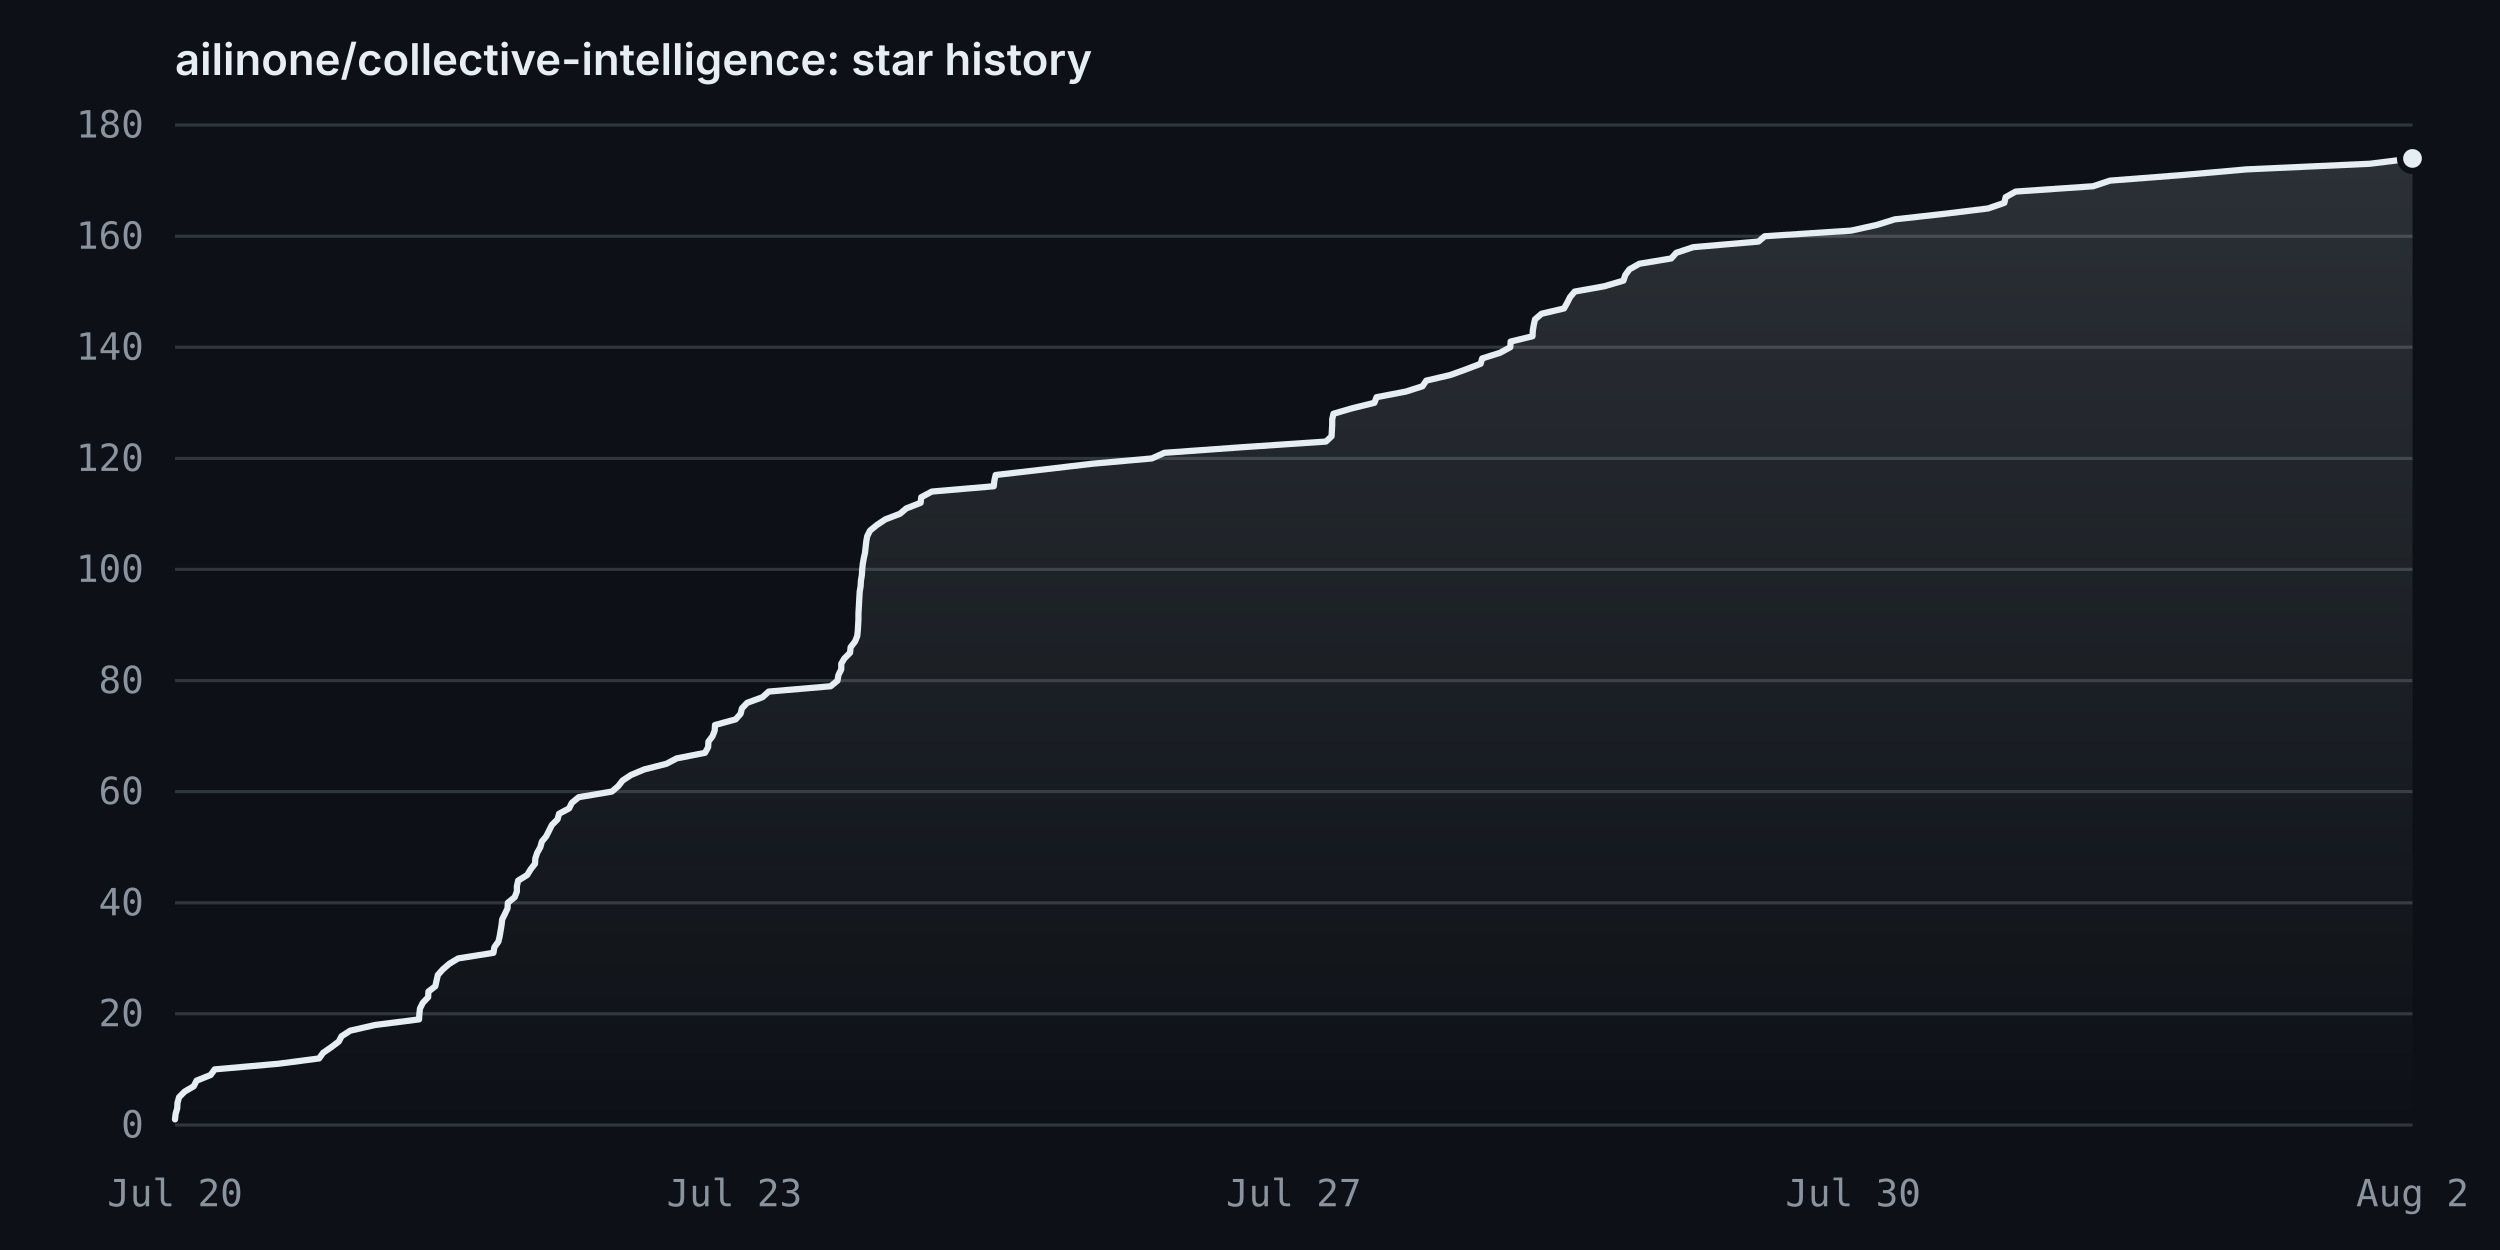
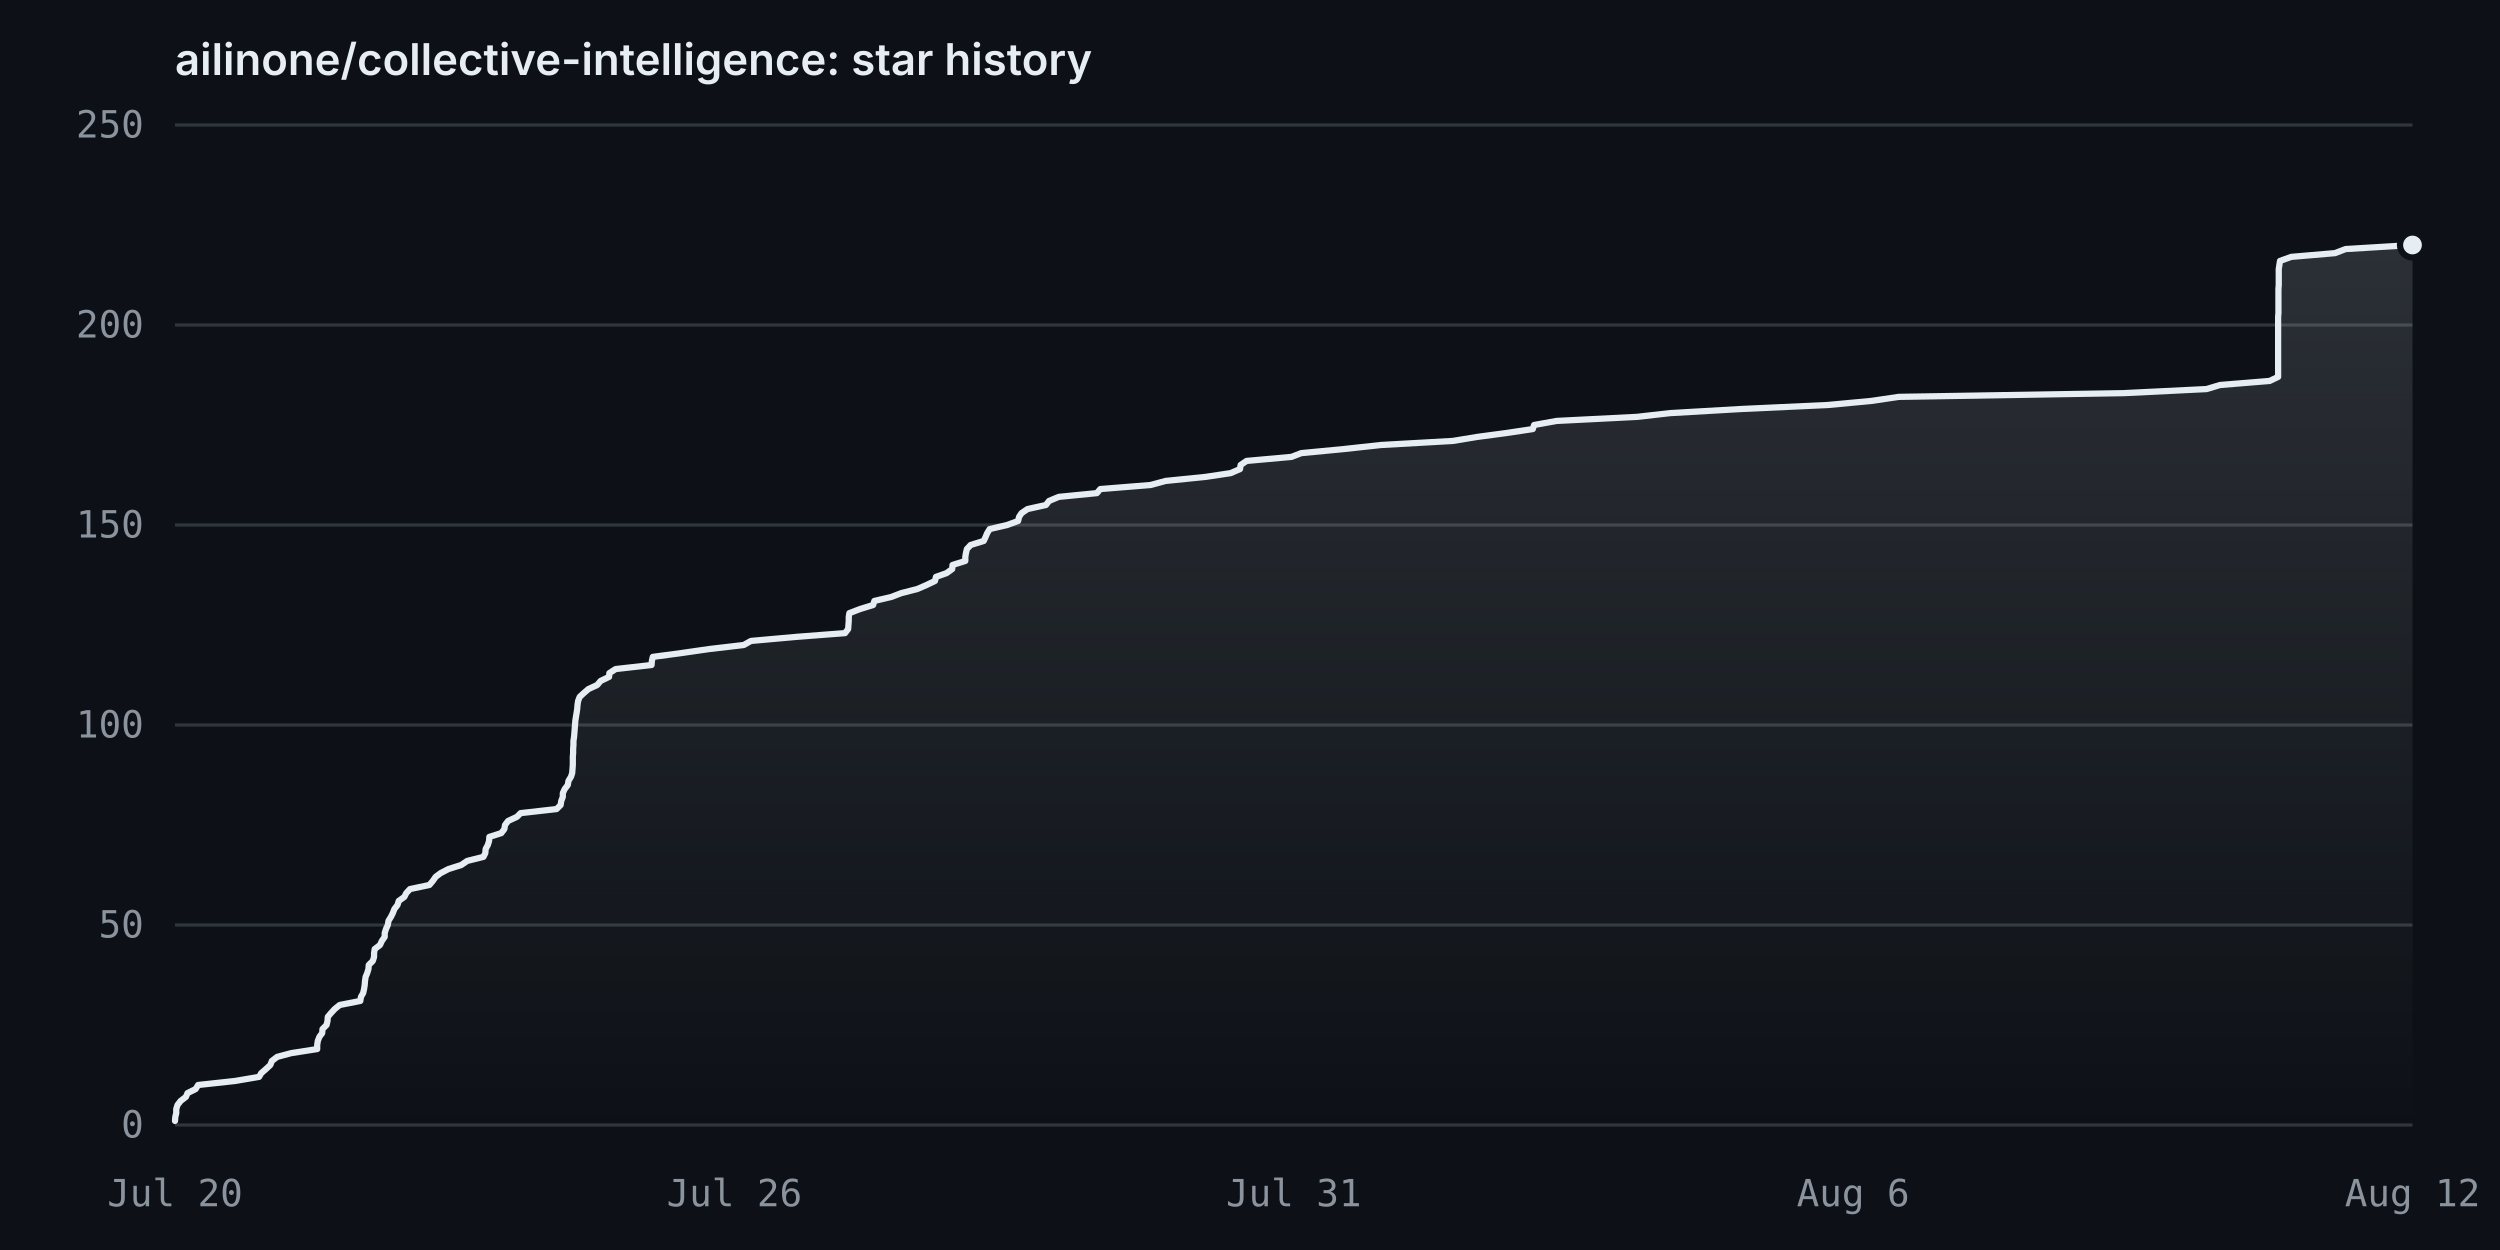
<svg xmlns="http://www.w3.org/2000/svg" viewBox="0 0 800 400" width="800" height="400" role="img" aria-label="Cumulative GitHub stars over time for ailinone/collective-intelligence">
  <rect x="0" y="0" width="800" height="400" fill="#0d1117" />
  <text x="56" y="24" font-size="14" font-weight="600" fill="#e6edf3" font-family="-apple-system, Segoe UI, sans-serif">ailinone/collective-intelligence: star history</text>
  <g>
    <line x1="56" y1="360.0" x2="772" y2="360.0" stroke="#30363d" stroke-width="1" />
-     <line x1="56" y1="324.4" x2="772" y2="324.4" stroke="#30363d" stroke-width="1" />
-     <line x1="56" y1="288.9" x2="772" y2="288.9" stroke="#30363d" stroke-width="1" />
-     <line x1="56" y1="253.3" x2="772" y2="253.3" stroke="#30363d" stroke-width="1" />
-     <line x1="56" y1="217.8" x2="772" y2="217.8" stroke="#30363d" stroke-width="1" />
-     <line x1="56" y1="182.2" x2="772" y2="182.2" stroke="#30363d" stroke-width="1" />
-     <line x1="56" y1="146.7" x2="772" y2="146.7" stroke="#30363d" stroke-width="1" />
-     <line x1="56" y1="111.1" x2="772" y2="111.1" stroke="#30363d" stroke-width="1" />
-     <line x1="56" y1="75.6" x2="772" y2="75.6" stroke="#30363d" stroke-width="1" />
+     <line x1="56" y1="296.0" x2="772" y2="296.0" stroke="#30363d" stroke-width="1" />
+     <line x1="56" y1="232.0" x2="772" y2="232.0" stroke="#30363d" stroke-width="1" />
+     <line x1="56" y1="168.0" x2="772" y2="168.0" stroke="#30363d" stroke-width="1" />
+     <line x1="56" y1="104.0" x2="772" y2="104.0" stroke="#30363d" stroke-width="1" />
    <line x1="56" y1="40.0" x2="772" y2="40.0" stroke="#30363d" stroke-width="1" />
    <text x="46" y="364.0" text-anchor="end" font-size="12" fill="#8b949e" font-family="ui-monospace, Consolas, monospace">0</text>
-     <text x="46" y="328.4" text-anchor="end" font-size="12" fill="#8b949e" font-family="ui-monospace, Consolas, monospace">20</text>
-     <text x="46" y="292.9" text-anchor="end" font-size="12" fill="#8b949e" font-family="ui-monospace, Consolas, monospace">40</text>
-     <text x="46" y="257.3" text-anchor="end" font-size="12" fill="#8b949e" font-family="ui-monospace, Consolas, monospace">60</text>
-     <text x="46" y="221.8" text-anchor="end" font-size="12" fill="#8b949e" font-family="ui-monospace, Consolas, monospace">80</text>
-     <text x="46" y="186.2" text-anchor="end" font-size="12" fill="#8b949e" font-family="ui-monospace, Consolas, monospace">100</text>
-     <text x="46" y="150.7" text-anchor="end" font-size="12" fill="#8b949e" font-family="ui-monospace, Consolas, monospace">120</text>
-     <text x="46" y="115.1" text-anchor="end" font-size="12" fill="#8b949e" font-family="ui-monospace, Consolas, monospace">140</text>
-     <text x="46" y="79.6" text-anchor="end" font-size="12" fill="#8b949e" font-family="ui-monospace, Consolas, monospace">160</text>
-     <text x="46" y="44.0" text-anchor="end" font-size="12" fill="#8b949e" font-family="ui-monospace, Consolas, monospace">180</text>
+     <text x="46" y="300.0" text-anchor="end" font-size="12" fill="#8b949e" font-family="ui-monospace, Consolas, monospace">50</text>
+     <text x="46" y="236.0" text-anchor="end" font-size="12" fill="#8b949e" font-family="ui-monospace, Consolas, monospace">100</text>
+     <text x="46" y="172.0" text-anchor="end" font-size="12" fill="#8b949e" font-family="ui-monospace, Consolas, monospace">150</text>
+     <text x="46" y="108.0" text-anchor="end" font-size="12" fill="#8b949e" font-family="ui-monospace, Consolas, monospace">200</text>
+     <text x="46" y="44.0" text-anchor="end" font-size="12" fill="#8b949e" font-family="ui-monospace, Consolas, monospace">250</text>
    <text x="56.0" y="386" text-anchor="middle" font-size="12" fill="#8b949e" font-family="ui-monospace, Consolas, monospace">Jul 20</text>
-     <text x="235.0" y="386" text-anchor="middle" font-size="12" fill="#8b949e" font-family="ui-monospace, Consolas, monospace">Jul 23</text>
-     <text x="414.0" y="386" text-anchor="middle" font-size="12" fill="#8b949e" font-family="ui-monospace, Consolas, monospace">Jul 27</text>
-     <text x="593.0" y="386" text-anchor="middle" font-size="12" fill="#8b949e" font-family="ui-monospace, Consolas, monospace">Jul 30</text>
-     <text x="772.0" y="386" text-anchor="middle" font-size="12" fill="#8b949e" font-family="ui-monospace, Consolas, monospace">Aug 2</text>
+     <text x="235.0" y="386" text-anchor="middle" font-size="12" fill="#8b949e" font-family="ui-monospace, Consolas, monospace">Jul 26</text>
+     <text x="414.0" y="386" text-anchor="middle" font-size="12" fill="#8b949e" font-family="ui-monospace, Consolas, monospace">Jul 31</text>
+     <text x="593.0" y="386" text-anchor="middle" font-size="12" fill="#8b949e" font-family="ui-monospace, Consolas, monospace">Aug 6</text>
+     <text x="772.0" y="386" text-anchor="middle" font-size="12" fill="#8b949e" font-family="ui-monospace, Consolas, monospace">Aug 12</text>
  </g>
-   <path d="M56.0,358.2 L56.2,356.4 L56.7,354.7 L56.8,352.9 L57.3,351.1 L59.1,349.3 L62.0,347.6 L62.9,345.8 L67.4,344.0 L68.7,342.2 L89.1,340.4 L102.1,338.7 L103.4,336.9 L106.0,335.1 L108.4,333.3 L109.3,331.6 L112.1,329.8 L120.0,328.0 L134.1,326.2 L134.2,324.4 L134.4,322.7 L135.3,320.9 L137.0,319.1 L137.1,317.3 L139.3,315.6 L139.7,313.8 L140.1,312.0 L141.7,310.2 L143.8,308.4 L146.6,306.7 L157.9,304.9 L158.2,303.1 L159.5,301.3 L159.9,299.6 L160.2,297.8 L160.5,296.0 L160.7,294.2 L161.6,292.4 L162.4,290.7 L162.5,288.9 L164.7,287.1 L165.4,285.3 L165.4,283.6 L165.8,281.8 L168.7,280.0 L169.8,278.2 L171.2,276.4 L171.3,274.7 L171.9,272.9 L172.9,271.1 L173.4,269.3 L174.8,267.6 L175.7,265.8 L176.6,264.0 L178.4,262.2 L178.9,260.4 L182.1,258.7 L183.0,256.9 L185.2,255.1 L195.8,253.3 L197.8,251.6 L199.2,249.8 L201.9,248.0 L206.2,246.2 L213.3,244.4 L216.5,242.7 L225.6,240.9 L226.6,239.1 L226.7,237.3 L228.0,235.6 L228.7,233.8 L228.8,232.0 L235.4,230.2 L237.0,228.4 L237.4,226.7 L239.1,224.9 L244.0,223.1 L246.0,221.3 L265.8,219.6 L268.0,217.8 L268.3,216.0 L269.2,214.2 L269.2,212.4 L270.2,210.7 L272.0,208.9 L272.2,207.1 L273.6,205.3 L274.3,203.6 L274.5,201.8 L274.6,200.0 L274.7,198.2 L274.7,196.4 L274.8,194.7 L274.9,192.9 L275.0,191.1 L275.1,189.3 L275.4,187.6 L275.5,185.8 L275.8,184.0 L275.9,182.2 L276.1,180.4 L276.4,178.7 L276.8,176.9 L277.0,175.1 L277.2,173.3 L277.5,171.6 L278.4,169.8 L280.6,168.0 L283.3,166.2 L288.0,164.4 L290.0,162.7 L294.6,160.9 L294.8,159.1 L298.2,157.3 L318.0,155.6 L318.2,153.8 L318.6,152.0 L334.2,150.2 L349.5,148.4 L368.6,146.7 L372.6,144.9 L397.6,143.1 L424.3,141.3 L426.1,139.6 L426.2,137.8 L426.3,136.0 L426.3,134.2 L426.7,132.4 L432.5,130.7 L439.8,128.9 L440.5,127.1 L449.9,125.3 L455.2,123.6 L456.4,121.8 L464.1,120.0 L469.1,118.2 L473.8,116.4 L474.3,114.7 L480.0,112.9 L483.3,111.1 L483.4,109.3 L490.4,107.6 L490.5,105.8 L490.8,104.0 L491.2,102.2 L493.3,100.4 L500.5,98.7 L501.5,96.9 L502.4,95.1 L503.9,93.3 L513.4,91.6 L519.5,89.8 L520.1,88.0 L521.4,86.2 L524.6,84.4 L534.8,82.7 L536.4,80.9 L541.8,79.1 L562.7,77.3 L564.7,75.6 L592.3,73.8 L600.5,72.0 L606.3,70.2 L622.4,68.4 L636.2,66.7 L641.4,64.9 L641.8,63.1 L645.0,61.3 L669.8,59.6 L675.2,57.8 L698.5,56.0 L718.9,54.2 L758.4,52.4 L772.0,50.7 L772.0,360.0 L56.0,360.0 Z" fill="url(#fill-dark)" stroke="none" />
-   <path d="M56.0,358.2 L56.2,356.4 L56.7,354.7 L56.8,352.9 L57.3,351.1 L59.1,349.3 L62.0,347.6 L62.9,345.8 L67.4,344.0 L68.7,342.2 L89.1,340.4 L102.1,338.7 L103.4,336.9 L106.0,335.1 L108.4,333.3 L109.3,331.6 L112.1,329.8 L120.0,328.0 L134.1,326.2 L134.2,324.4 L134.4,322.7 L135.3,320.9 L137.0,319.1 L137.1,317.3 L139.3,315.6 L139.7,313.8 L140.1,312.0 L141.7,310.2 L143.8,308.4 L146.6,306.7 L157.9,304.9 L158.2,303.1 L159.5,301.3 L159.9,299.6 L160.2,297.8 L160.5,296.0 L160.7,294.2 L161.6,292.4 L162.4,290.7 L162.5,288.9 L164.7,287.1 L165.4,285.3 L165.4,283.6 L165.8,281.8 L168.7,280.0 L169.8,278.2 L171.2,276.4 L171.3,274.7 L171.9,272.9 L172.9,271.1 L173.4,269.3 L174.8,267.6 L175.7,265.8 L176.6,264.0 L178.4,262.2 L178.9,260.4 L182.1,258.7 L183.0,256.9 L185.2,255.1 L195.8,253.3 L197.8,251.6 L199.2,249.8 L201.9,248.0 L206.2,246.2 L213.3,244.4 L216.5,242.7 L225.6,240.9 L226.6,239.1 L226.7,237.3 L228.0,235.6 L228.7,233.8 L228.8,232.0 L235.4,230.2 L237.0,228.4 L237.4,226.7 L239.1,224.9 L244.0,223.1 L246.0,221.3 L265.8,219.6 L268.0,217.8 L268.3,216.0 L269.2,214.2 L269.2,212.4 L270.2,210.7 L272.0,208.9 L272.2,207.1 L273.6,205.3 L274.3,203.6 L274.5,201.8 L274.6,200.0 L274.7,198.2 L274.7,196.4 L274.8,194.7 L274.9,192.9 L275.0,191.1 L275.1,189.3 L275.4,187.6 L275.5,185.8 L275.8,184.0 L275.9,182.2 L276.1,180.4 L276.4,178.7 L276.8,176.9 L277.0,175.1 L277.2,173.3 L277.5,171.6 L278.4,169.8 L280.6,168.0 L283.3,166.2 L288.0,164.4 L290.0,162.7 L294.6,160.9 L294.8,159.1 L298.2,157.3 L318.0,155.6 L318.2,153.8 L318.6,152.0 L334.2,150.2 L349.5,148.4 L368.6,146.7 L372.6,144.9 L397.6,143.1 L424.3,141.3 L426.1,139.6 L426.2,137.8 L426.3,136.0 L426.3,134.2 L426.7,132.4 L432.5,130.7 L439.8,128.9 L440.5,127.1 L449.9,125.3 L455.2,123.6 L456.4,121.8 L464.1,120.0 L469.1,118.2 L473.8,116.4 L474.3,114.7 L480.0,112.9 L483.3,111.1 L483.4,109.3 L490.4,107.6 L490.5,105.8 L490.8,104.0 L491.2,102.2 L493.3,100.4 L500.5,98.7 L501.5,96.9 L502.4,95.1 L503.9,93.3 L513.4,91.6 L519.5,89.8 L520.1,88.0 L521.4,86.2 L524.6,84.4 L534.8,82.7 L536.4,80.9 L541.8,79.1 L562.7,77.3 L564.7,75.6 L592.3,73.8 L600.5,72.0 L606.3,70.2 L622.4,68.4 L636.2,66.7 L641.4,64.9 L641.8,63.1 L645.0,61.3 L669.8,59.6 L675.2,57.8 L698.5,56.0 L718.9,54.2 L758.4,52.4 L772.0,50.7" fill="none" stroke="#e6edf3" stroke-width="2" stroke-linejoin="round" stroke-linecap="round" />
-   <circle cx="772.0" cy="50.7" r="4" fill="#e6edf3" stroke="#0d1117" stroke-width="2" />
+   <path d="M56.0,358.7 L56.1,357.4 L56.4,356.2 L56.4,354.9 L56.8,353.6 L57.8,352.3 L59.5,351.0 L60.0,349.8 L62.6,348.5 L63.4,347.2 L75.3,345.9 L82.9,344.6 L83.6,343.4 L85.1,342.1 L86.5,340.8 L87.0,339.5 L88.7,338.2 L93.2,337.0 L101.5,335.7 L101.5,334.4 L101.7,333.1 L102.2,331.8 L103.1,330.6 L103.2,329.3 L104.5,328.0 L104.8,326.7 L104.9,325.4 L105.9,324.2 L107.1,322.9 L108.7,321.6 L115.3,320.3 L115.5,319.0 L116.2,317.8 L116.5,316.5 L116.7,315.2 L116.8,313.9 L117.0,312.6 L117.5,311.4 L117.9,310.1 L118.0,308.8 L119.3,307.5 L119.7,306.2 L119.7,305.0 L119.9,303.7 L121.6,302.4 L122.2,301.1 L123.1,299.8 L123.1,298.6 L123.5,297.3 L124.1,296.0 L124.3,294.7 L125.1,293.4 L125.7,292.2 L126.2,290.9 L127.2,289.6 L127.6,288.3 L129.4,287.0 L130.0,285.8 L131.2,284.5 L137.4,283.2 L138.5,281.9 L139.4,280.6 L141.0,279.4 L143.5,278.1 L147.6,276.8 L149.5,275.5 L154.7,274.2 L155.3,273.0 L155.4,271.7 L156.1,270.4 L156.5,269.1 L156.6,267.8 L160.4,266.6 L161.4,265.3 L161.6,264.0 L162.6,262.7 L165.4,261.4 L166.6,260.2 L178.1,258.9 L179.4,257.6 L179.6,256.3 L180.1,255.0 L180.1,253.8 L180.7,252.5 L181.7,251.2 L181.9,249.9 L182.7,248.6 L183.1,247.4 L183.2,246.1 L183.3,244.8 L183.3,243.5 L183.3,242.2 L183.4,241.0 L183.4,239.7 L183.5,238.4 L183.5,237.1 L183.7,235.8 L183.8,234.6 L183.9,233.3 L184.0,232.0 L184.1,230.7 L184.3,229.4 L184.5,228.2 L184.7,226.9 L184.8,225.6 L185.0,224.3 L185.5,223.0 L186.8,221.8 L188.3,220.5 L191.1,219.2 L192.2,217.9 L194.9,216.6 L195.0,215.4 L197.0,214.1 L208.5,212.8 L208.6,211.5 L208.9,210.2 L217.9,209.0 L226.9,207.7 L238.0,206.4 L240.3,205.1 L254.8,203.8 L270.4,202.6 L271.4,201.3 L271.5,200.0 L271.6,198.7 L271.6,197.4 L271.8,196.2 L275.2,194.9 L279.4,193.6 L279.8,192.3 L285.3,191.0 L288.4,189.8 L293.5,188.5 L296.5,187.2 L299.2,185.9 L299.5,184.6 L302.9,183.4 L304.7,182.1 L304.8,180.8 L308.9,179.5 L308.9,178.2 L309.1,177.0 L309.4,175.7 L310.6,174.4 L314.8,173.1 L315.4,171.8 L315.9,170.6 L316.7,169.3 L322.3,168.0 L325.8,166.7 L326.1,165.4 L326.9,164.2 L328.8,162.9 L334.7,161.6 L335.7,160.3 L338.8,159.0 L351.0,157.8 L352.1,156.5 L368.2,155.2 L373.0,153.9 L385.8,152.6 L393.8,151.4 L396.8,150.1 L397.0,148.8 L398.9,147.5 L413.3,146.2 L416.4,145.0 L430.0,143.7 L441.9,142.4 L464.9,141.1 L472.8,139.8 L481.8,138.6 L490.5,137.3 L490.9,136.0 L498.1,134.7 L523.8,133.4 L534.4,132.2 L556.8,130.9 L584.9,129.6 L598.8,128.3 L607.6,127.0 L679.7,125.8 L706.1,124.5 L710.4,123.2 L726.3,121.9 L729.0,120.6 L729.0,119.4 L729.0,118.1 L729.0,116.8 L729.0,115.5 L729.0,114.2 L729.0,113.0 L729.0,111.7 L729.0,110.4 L729.0,109.1 L729.0,107.8 L729.0,106.6 L729.0,105.3 L729.0,104.0 L729.0,102.7 L729.0,101.4 L729.1,100.2 L729.1,98.9 L729.1,97.6 L729.1,96.3 L729.1,95.0 L729.1,93.8 L729.1,92.5 L729.2,91.2 L729.2,89.9 L729.2,88.6 L729.2,87.4 L729.2,86.1 L729.4,84.8 L729.6,83.5 L733.2,82.2 L747.2,81.0 L750.6,79.7 L772.0,78.4 L772.0,360.0 L56.0,360.0 Z" fill="url(#fill-dark)" stroke="none" />
+   <path d="M56.0,358.7 L56.1,357.4 L56.4,356.2 L56.4,354.9 L56.8,353.6 L57.8,352.3 L59.5,351.0 L60.0,349.8 L62.6,348.5 L63.4,347.2 L75.3,345.9 L82.9,344.6 L83.6,343.4 L85.1,342.1 L86.5,340.8 L87.0,339.5 L88.7,338.2 L93.2,337.0 L101.5,335.7 L101.5,334.4 L101.7,333.1 L102.2,331.8 L103.1,330.6 L103.2,329.3 L104.5,328.0 L104.8,326.7 L104.9,325.4 L105.9,324.2 L107.1,322.9 L108.7,321.6 L115.3,320.3 L115.5,319.0 L116.2,317.8 L116.5,316.5 L116.7,315.2 L116.8,313.9 L117.0,312.6 L117.5,311.4 L117.9,310.1 L118.0,308.8 L119.3,307.5 L119.7,306.2 L119.7,305.0 L119.9,303.7 L121.6,302.4 L122.2,301.1 L123.1,299.8 L123.1,298.6 L123.5,297.3 L124.1,296.0 L124.3,294.7 L125.1,293.4 L125.7,292.2 L126.2,290.9 L127.2,289.6 L127.6,288.3 L129.4,287.0 L130.0,285.8 L131.2,284.5 L137.4,283.2 L138.5,281.9 L139.4,280.6 L141.0,279.4 L143.5,278.1 L147.6,276.8 L149.5,275.5 L154.7,274.2 L155.3,273.0 L155.4,271.7 L156.1,270.4 L156.5,269.1 L156.6,267.8 L160.4,266.6 L161.4,265.3 L161.6,264.0 L162.6,262.7 L165.4,261.4 L166.6,260.2 L178.1,258.9 L179.4,257.6 L179.6,256.3 L180.1,255.0 L180.1,253.8 L180.7,252.5 L181.7,251.2 L181.9,249.9 L182.7,248.6 L183.1,247.4 L183.2,246.1 L183.3,244.8 L183.3,243.5 L183.3,242.2 L183.4,241.0 L183.4,239.7 L183.5,238.4 L183.5,237.1 L183.7,235.8 L183.8,234.6 L183.9,233.3 L184.0,232.0 L184.1,230.7 L184.3,229.4 L184.5,228.2 L184.7,226.9 L184.8,225.6 L185.0,224.3 L185.5,223.0 L186.8,221.8 L188.3,220.5 L191.1,219.2 L192.2,217.9 L194.9,216.6 L195.0,215.4 L197.0,214.1 L208.5,212.8 L208.6,211.5 L208.9,210.2 L217.9,209.0 L226.9,207.7 L238.0,206.4 L240.3,205.1 L254.8,203.8 L270.4,202.6 L271.4,201.3 L271.5,200.0 L271.6,198.7 L271.6,197.4 L271.8,196.2 L275.2,194.9 L279.4,193.6 L279.8,192.3 L285.3,191.0 L288.4,189.8 L293.5,188.5 L296.5,187.2 L299.2,185.9 L299.5,184.6 L302.9,183.4 L304.7,182.1 L304.8,180.8 L308.9,179.5 L308.9,178.2 L309.1,177.0 L309.4,175.7 L310.6,174.4 L314.8,173.1 L315.4,171.8 L315.9,170.6 L316.7,169.3 L322.3,168.0 L325.8,166.7 L326.1,165.4 L326.9,164.2 L328.8,162.9 L334.7,161.6 L335.7,160.3 L338.8,159.0 L351.0,157.8 L352.1,156.5 L368.2,155.2 L373.0,153.9 L385.8,152.6 L393.8,151.4 L396.8,150.1 L397.0,148.8 L398.9,147.5 L413.3,146.2 L416.4,145.0 L430.0,143.7 L441.9,142.4 L464.9,141.1 L472.8,139.8 L481.8,138.6 L490.5,137.3 L490.9,136.0 L498.1,134.7 L523.8,133.4 L534.4,132.2 L556.8,130.9 L584.9,129.6 L598.8,128.3 L607.6,127.0 L679.7,125.8 L706.1,124.5 L710.4,123.2 L726.3,121.9 L729.0,120.6 L729.0,119.4 L729.0,118.1 L729.0,116.8 L729.0,115.5 L729.0,114.2 L729.0,113.0 L729.0,111.7 L729.0,110.4 L729.0,109.1 L729.0,107.8 L729.0,106.6 L729.0,105.3 L729.0,104.0 L729.0,102.7 L729.0,101.4 L729.1,100.2 L729.1,98.9 L729.1,97.6 L729.1,96.3 L729.1,95.0 L729.1,93.8 L729.1,92.5 L729.2,91.2 L729.2,89.9 L729.2,88.6 L729.2,87.4 L729.2,86.1 L729.4,84.8 L729.6,83.5 L733.2,82.2 L747.2,81.0 L750.6,79.7 L772.0,78.4" fill="none" stroke="#e6edf3" stroke-width="2" stroke-linejoin="round" stroke-linecap="round" />
+   <circle cx="772.0" cy="78.4" r="4" fill="#e6edf3" stroke="#0d1117" stroke-width="2" />
  <defs>
    <linearGradient id="fill-dark" x1="0" y1="0" x2="0" y2="1">
      <stop offset="0%" stop-color="rgba(230, 237, 243, 0.14)" />
      <stop offset="100%" stop-color="rgba(230, 237, 243, 0.0)" />
    </linearGradient>
  </defs>
</svg>
